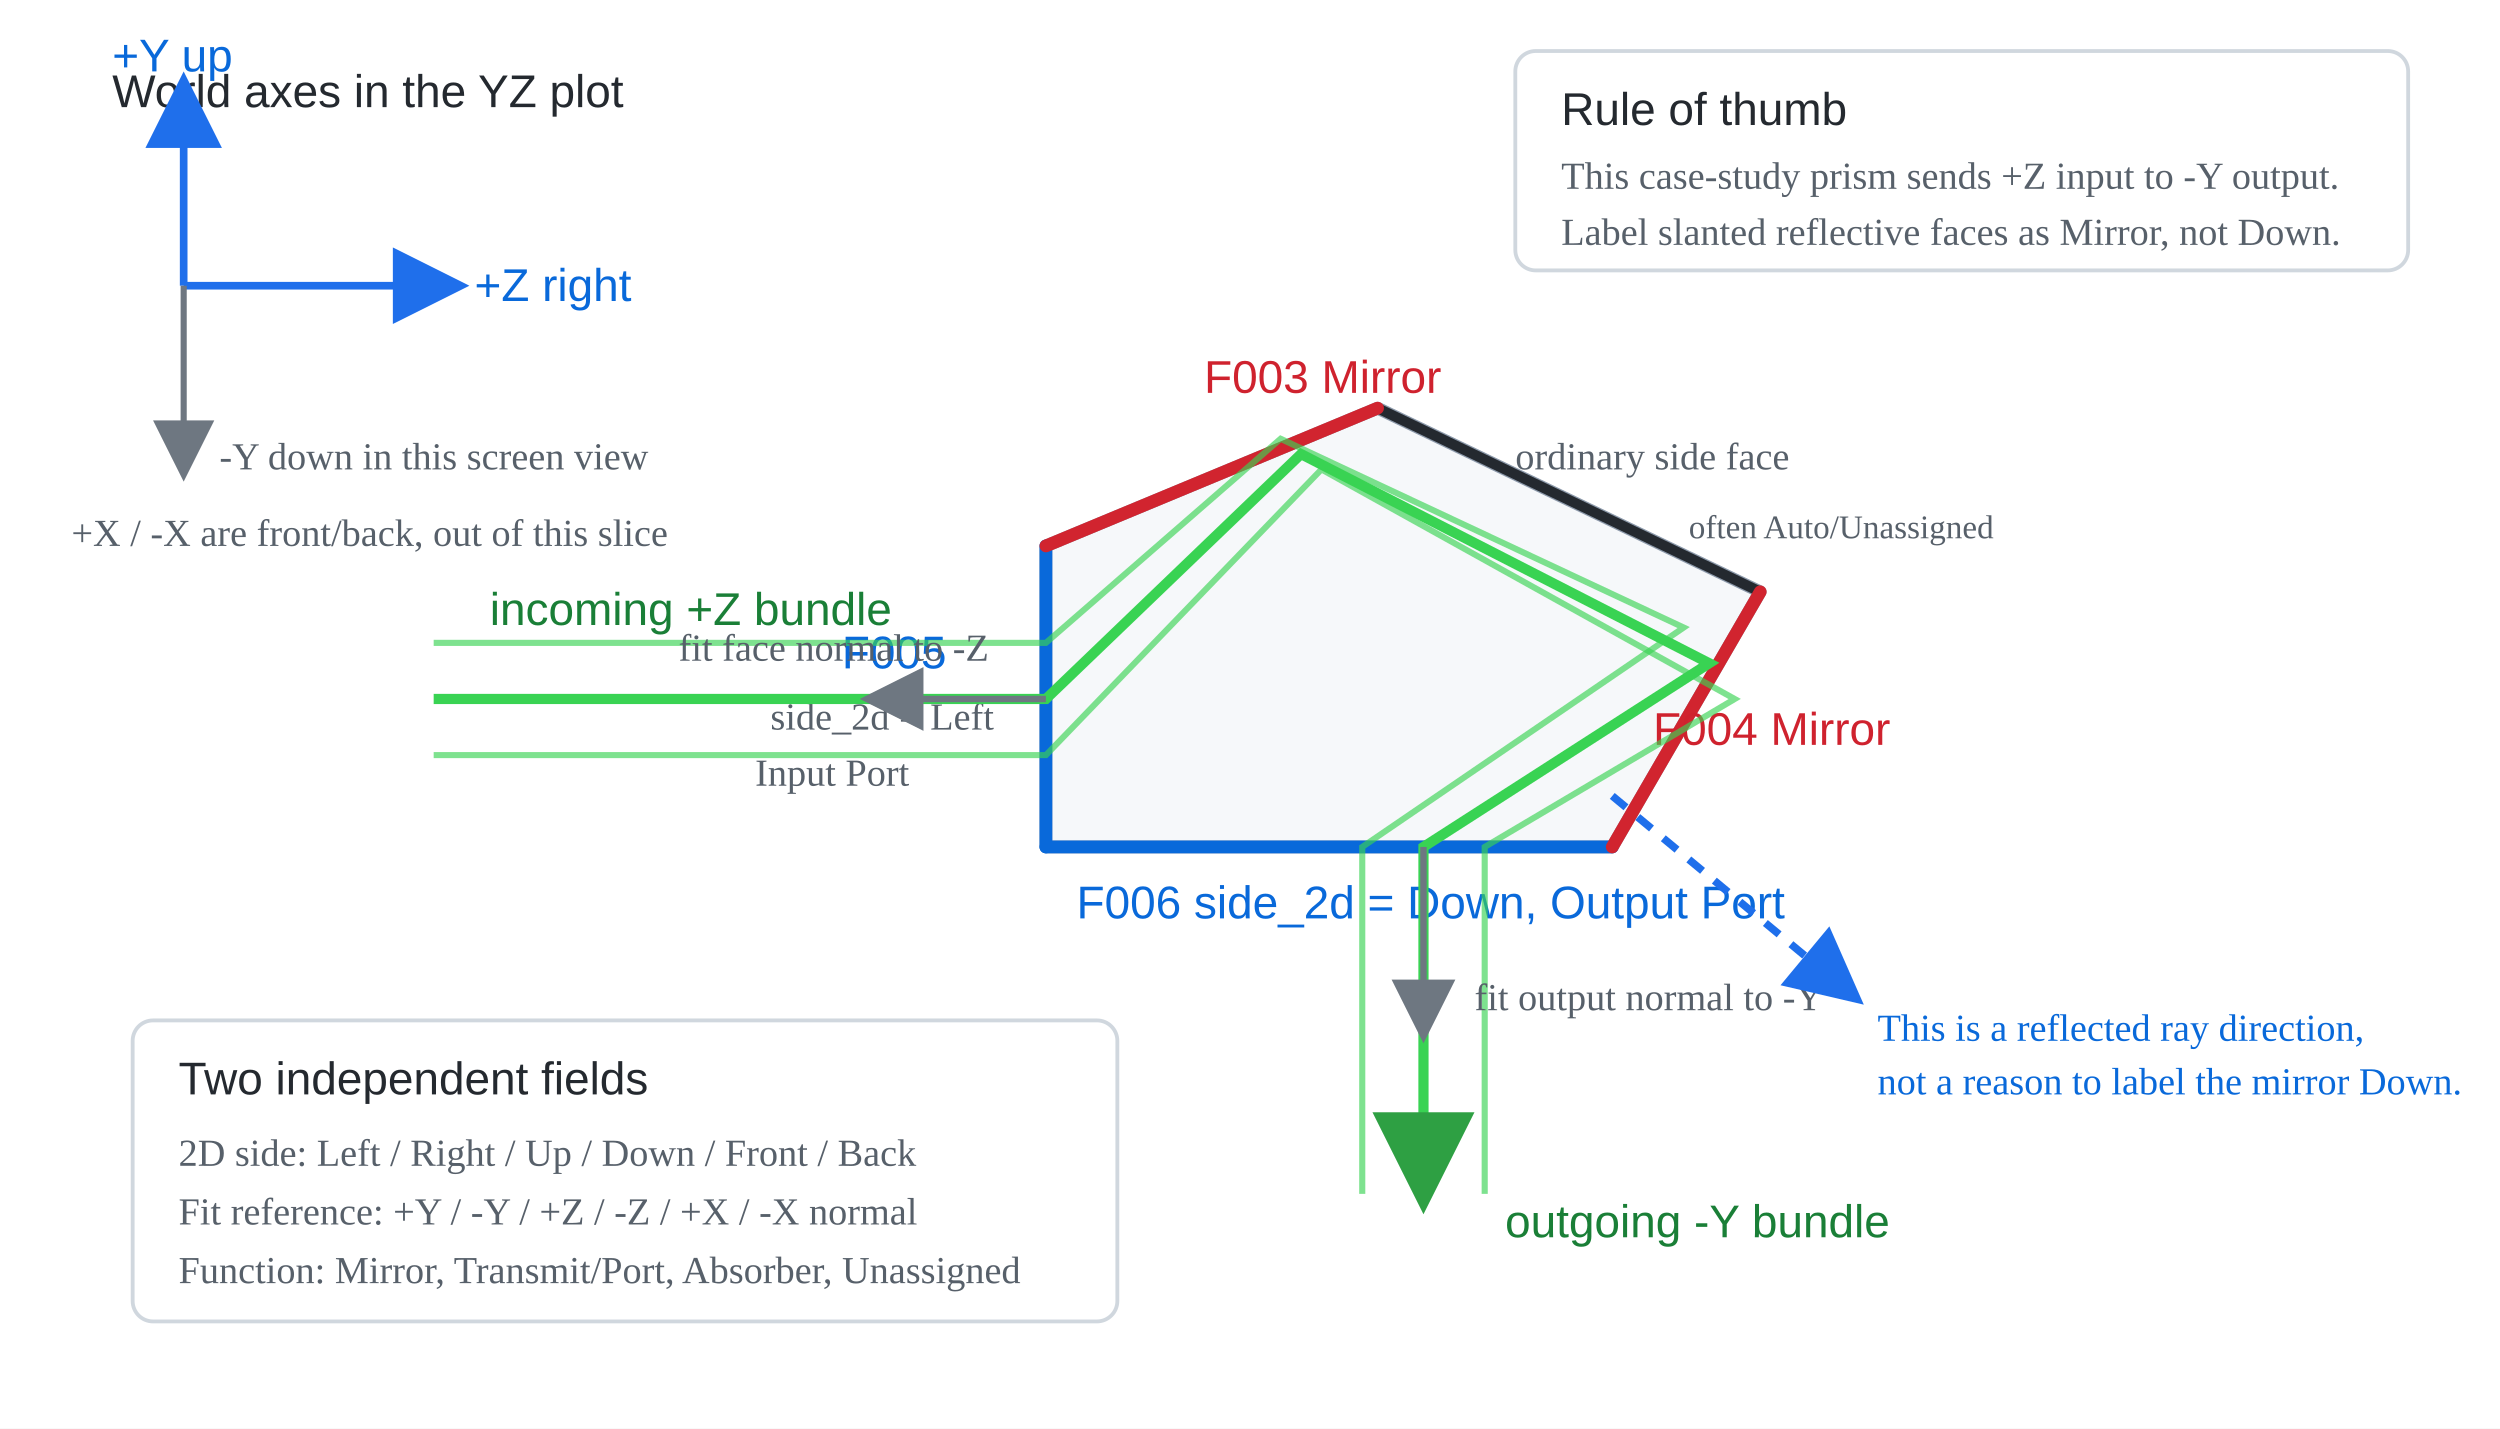
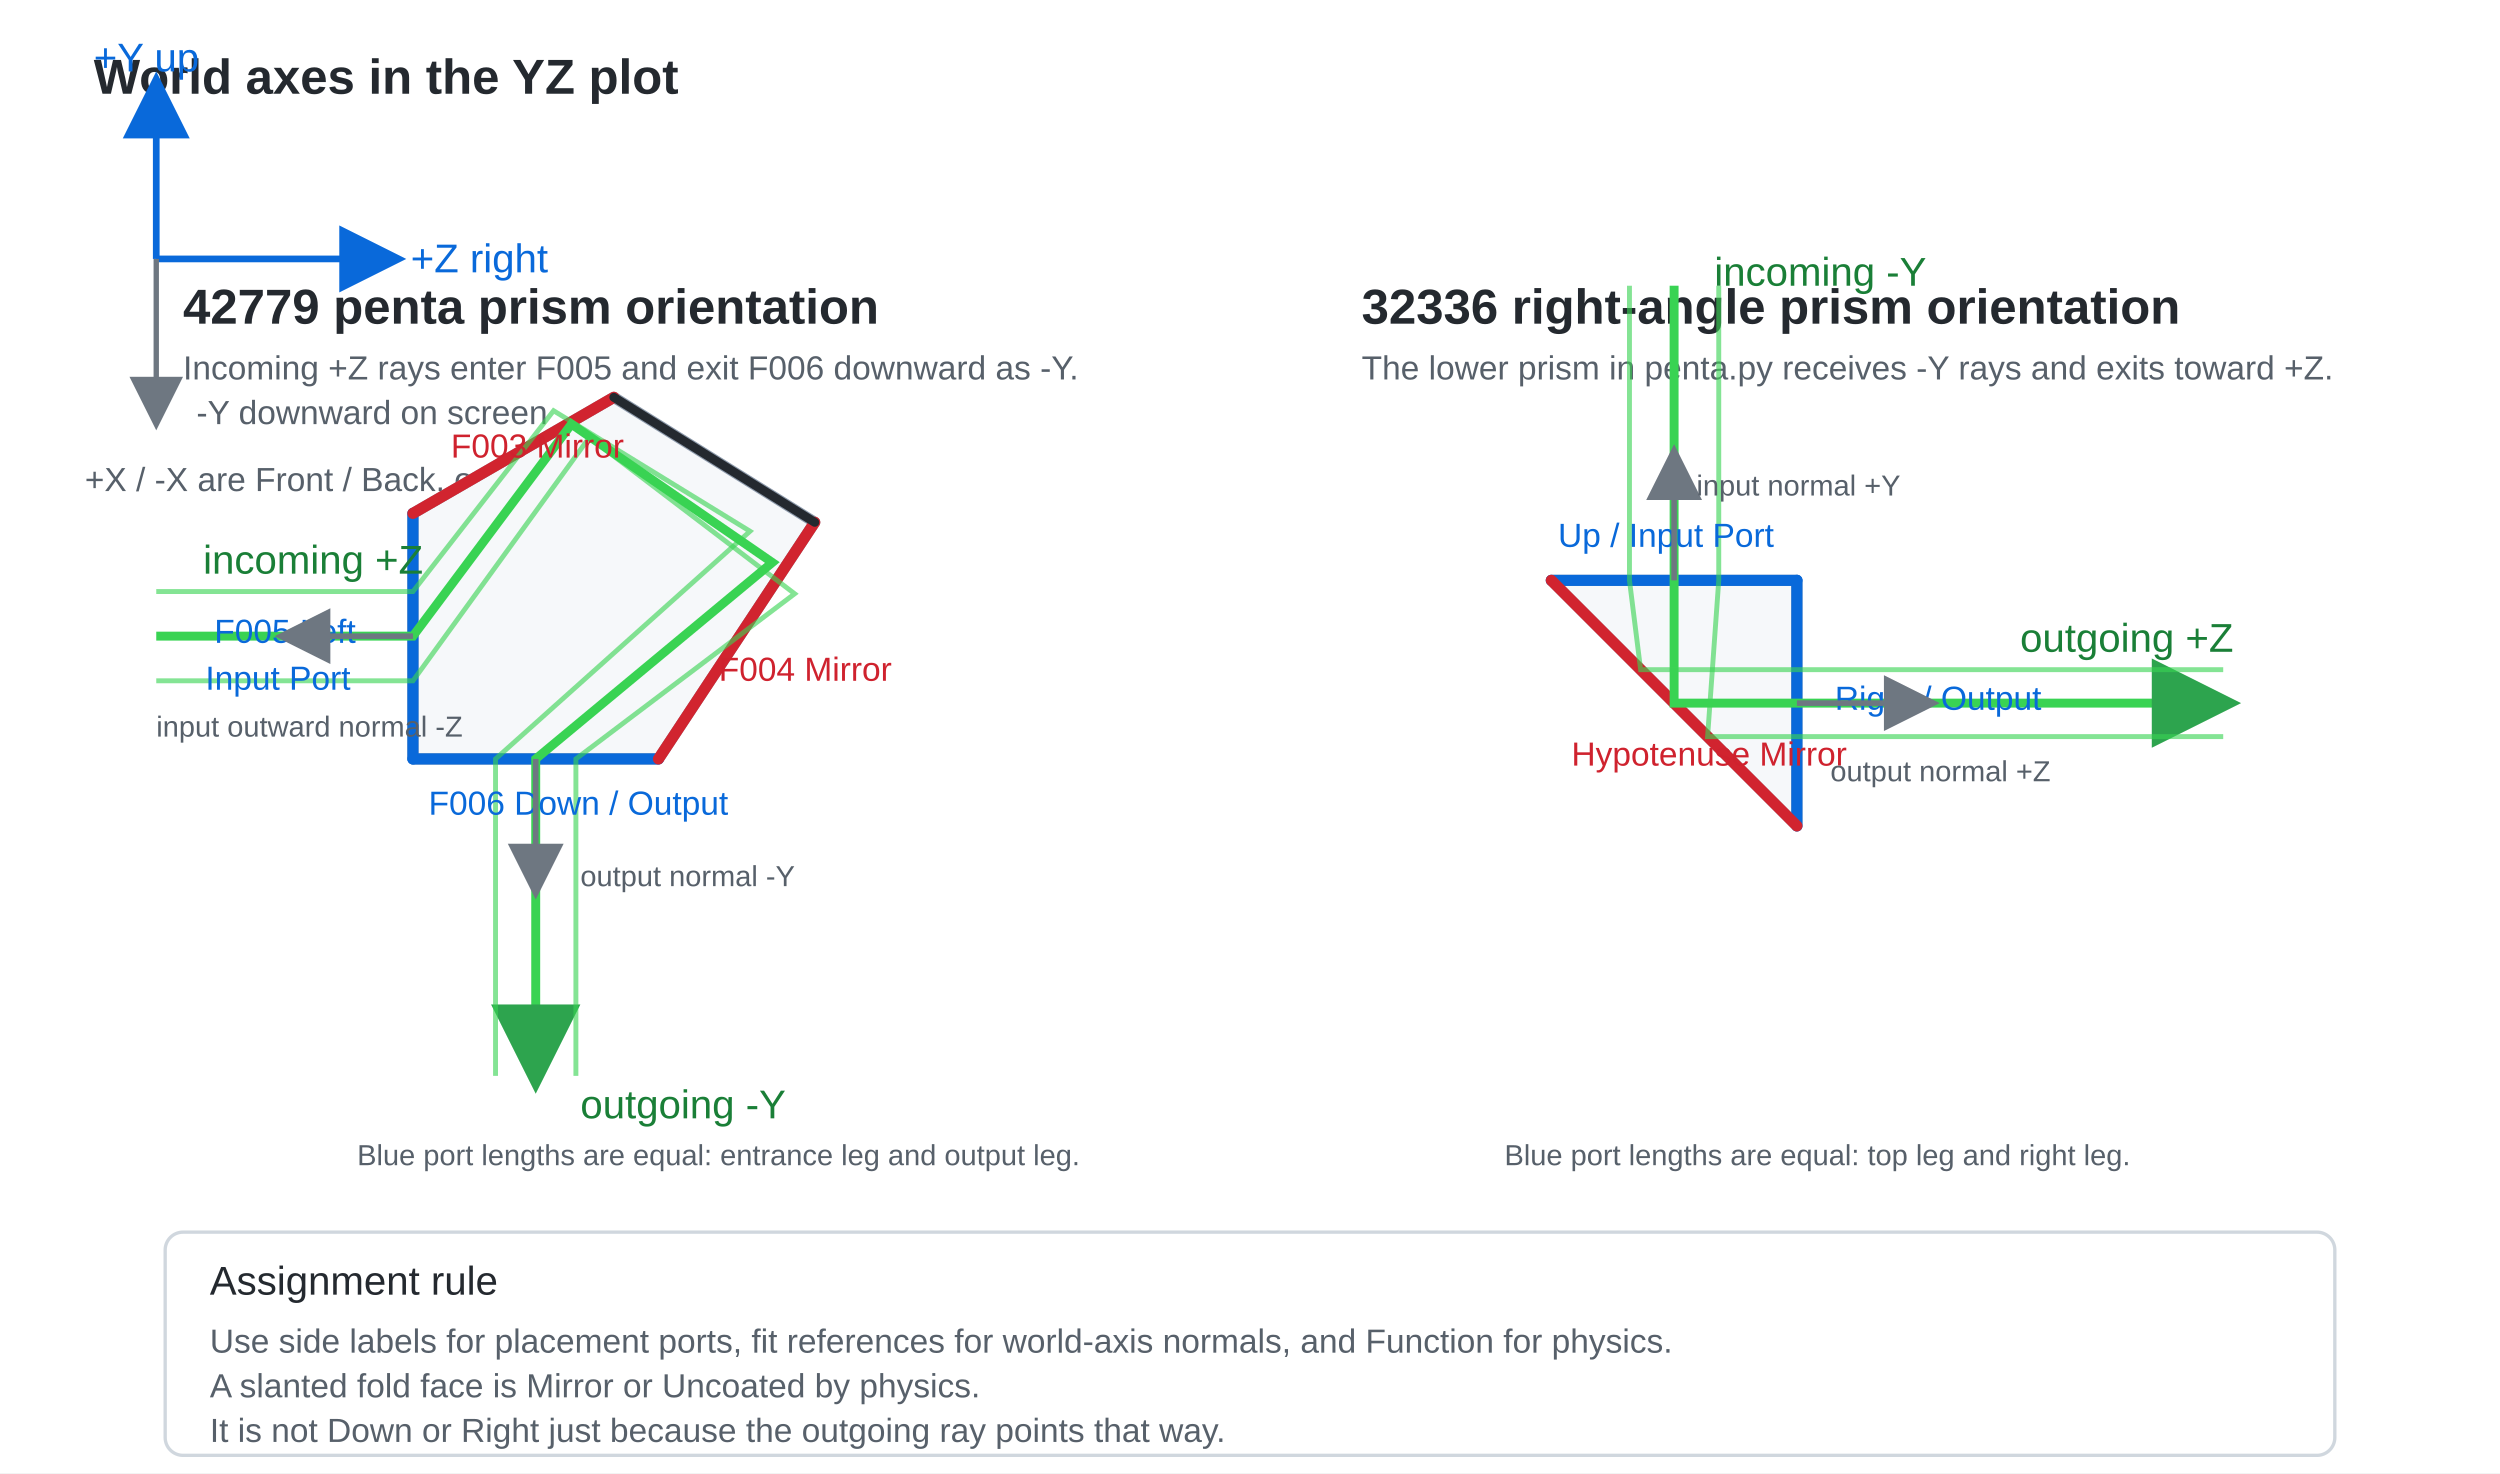
- <svg xmlns="http://www.w3.org/2000/svg" width="980" height="560" viewBox="0 0 980 560" role="img" aria-labelledby="title desc">
+ <svg xmlns="http://www.w3.org/2000/svg" width="1120" height="660" viewBox="0 0 1120 660" role="img" aria-labelledby="title desc">
  <defs>
    <marker id="arrow-blue" markerWidth="10" markerHeight="10" refX="8" refY="5" orient="auto" markerUnits="strokeWidth">
-       <path d="M 0 0 L 10 5 L 0 10 z" fill="#1f6feb" />
+       <path d="M 0 0 L 10 5 L 0 10 z" fill="#0969da" />
    </marker>
    <marker id="arrow-green" markerWidth="10" markerHeight="10" refX="8" refY="5" orient="auto" markerUnits="strokeWidth">
-       <path d="M 0 0 L 10 5 L 0 10 z" fill="#2ea043" />
+       <path d="M 0 0 L 10 5 L 0 10 z" fill="#2da44e" />
    </marker>
    <marker id="arrow-gray" markerWidth="10" markerHeight="10" refX="8" refY="5" orient="auto" markerUnits="strokeWidth">
      <path d="M 0 0 L 10 5 L 0 10 z" fill="#6e7781" />
    </marker>
    <style>
-       .axis { stroke: #1f6feb; stroke-width: 3; marker-end: url(#arrow-blue); }
+       .axis { stroke: #0969da; stroke-width: 3; marker-end: url(#arrow-blue); }
      .axis-muted { stroke: #6e7781; stroke-width: 2.4; marker-end: url(#arrow-gray); }
      .ray { stroke: #39d353; stroke-width: 4; fill: none; marker-end: url(#arrow-green); }
-       .ray-thin { stroke: #39d353; stroke-width: 2.4; fill: none; opacity: 0.65; }
+       .ray-thin { stroke: #39d353; stroke-width: 2.2; fill: none; opacity: 0.62; }
      .solid { fill: #f6f8fa; stroke: #8c99aa; stroke-width: 5; stroke-linejoin: round; }
-       .face { stroke: #24292f; stroke-width: 4; stroke-linecap: round; }
      .mirror { stroke: #d1242f; stroke-width: 5; stroke-linecap: round; }
      .port { stroke: #0969da; stroke-width: 5; stroke-linecap: round; }
+       .ordinary { stroke: #24292f; stroke-width: 4; stroke-linecap: round; }
      .note-box { fill: #ffffff; stroke: #d0d7de; stroke-width: 1.5; rx: 8; }
      .label { font-family: Arial, Helvetica, sans-serif; fill: #24292f; font-size: 18px; }
-       .small { font-size: 15px; fill: #57606a; }
-       .tiny { font-size: 13px; fill: #57606a; }
+       .heading { font-family: Arial, Helvetica, sans-serif; fill: #24292f; font-size: 22px; font-weight: 700; }
+       .small { font-family: Arial, Helvetica, sans-serif; font-size: 15px; fill: #57606a; }
+       .tiny { font-family: Arial, Helvetica, sans-serif; font-size: 13px; fill: #57606a; }
      .blue { fill: #0969da; }
      .green { fill: #1a7f37; }
      .red { fill: #cf222e; }
      .gray { fill: #57606a; }
-       .dash { stroke-dasharray: 7 6; }
    </style>
  </defs>
-   <rect x="0" y="0" width="980" height="560" fill="#ffffff" />
-   <text x="44" y="42" class="label">World axes in the YZ plot</text>
-   <line x1="72" y1="112" x2="178" y2="112" class="axis" />
-   <line x1="72" y1="112" x2="72" y2="34" class="axis" />
-   <line x1="72" y1="112" x2="72" y2="184" class="axis-muted" />
-   <text x="186" y="118" class="label blue">+Z right</text>
-   <text x="44" y="28" class="label blue">+Y up</text>
-   <text x="86" y="184" class="small gray">-Y down in this screen view</text>
-   <text x="28" y="214" class="small">+X / -X are front/back, out of this slice</text>
-   <polygon class="solid" points="410,214 540,160 690,232 632,332 410,332" />
-   <line x1="410" y1="214" x2="410" y2="332" class="port" />
-   <line x1="410" y1="332" x2="632" y2="332" class="port" />
-   <line x1="540" y1="160" x2="690" y2="232" class="face" />
-   <line x1="410" y1="214" x2="540" y2="160" class="mirror" />
-   <line x1="690" y1="232" x2="632" y2="332" class="mirror" />
-   <text x="330" y="262" class="label blue">F005</text>
-   <text x="302" y="286" class="small">side_2d = Left</text>
-   <text x="296" y="308" class="small">Input Port</text>
-   <text x="422" y="360" class="label blue">F006 side_2d = Down, Output Port</text>
-   <text x="472" y="154" class="label red">F003 Mirror</text>
-   <text x="648" y="292" class="label red">F004 Mirror</text>
-   <text x="594" y="184" class="small gray">ordinary side face</text>
-   <text x="662" y="211" class="tiny gray">often Auto/Unassigned</text>
-   <path d="M 170 274 L 410 274 L 510 178 L 670 260 L 558 332 L 558 468" class="ray" />
-   <path d="M 170 252 L 410 252 L 502 172 L 660 246 L 534 332 L 534 468" class="ray-thin" />
-   <path d="M 170 296 L 410 296 L 518 184 L 680 274 L 582 332 L 582 468" class="ray-thin" />
-   <text x="192" y="245" class="label green">incoming +Z bundle</text>
-   <text x="590" y="485" class="label green">outgoing -Y bundle</text>
-   <line x1="410" y1="274" x2="342" y2="274" stroke="#6e7781" stroke-width="2.5" marker-end="url(#arrow-gray)" />
-   <text x="266" y="259" class="small">fit face normal to -Z</text>
-   <line x1="558" y1="332" x2="558" y2="404" stroke="#6e7781" stroke-width="2.5" marker-end="url(#arrow-gray)" />
-   <text x="578" y="396" class="small">fit output normal to -Y</text>
-   <line x1="632" y1="312" x2="726" y2="390" class="axis dash" marker-end="url(#arrow-blue)" />
-   <text x="736" y="408" class="small blue">This is a reflected ray direction,</text>
-   <text x="736" y="429" class="small blue">not a reason to label the mirror Down.</text>
-   <rect x="52" y="400" width="386" height="118" class="note-box" />
-   <text x="70" y="429" class="label">Two independent fields</text>
-   <text x="70" y="457" class="small">2D side: Left / Right / Up / Down / Front / Back</text>
-   <text x="70" y="480" class="small">Fit reference: +Y / -Y / +Z / -Z / +X / -X normal</text>
-   <text x="70" y="503" class="small">Function: Mirror, Transmit/Port, Absorber, Unassigned</text>
-   <rect x="594" y="20" width="350" height="86" class="note-box" />
-   <text x="612" y="49" class="label">Rule of thumb</text>
-   <text x="612" y="74" class="small">This case-study prism sends +Z input to -Y output.</text>
-   <text x="612" y="96" class="small">Label slanted reflective faces as Mirror, not Down.</text>
+   <rect x="0" y="0" width="1120" height="660" fill="#ffffff" />
+   <text x="42" y="42" class="heading">World axes in the YZ plot</text>
+   <line x1="70" y1="116" x2="176" y2="116" class="axis" />
+   <line x1="70" y1="116" x2="70" y2="38" class="axis" />
+   <line x1="70" y1="116" x2="70" y2="188" class="axis-muted" />
+   <text x="184" y="122" class="label blue">+Z right</text>
+   <text x="42" y="32" class="label blue">+Y up</text>
+   <text x="88" y="190" class="small gray">-Y downward on screen</text>
+   <text x="38" y="220" class="small">+X / -X are Front / Back, out of this slice</text>
+   <text x="82" y="145" class="heading">42779 penta prism orientation</text>
+   <text x="82" y="170" class="small">Incoming +Z rays enter F005 and exit F006 downward as -Y.</text>
+   <polygon class="solid" points="185,230 275,178 365,234 295,340 185,340" />
+   <line x1="185" y1="230" x2="185" y2="340" class="port" />
+   <line x1="185" y1="340" x2="295" y2="340" class="port" />
+   <line x1="185" y1="230" x2="275" y2="178" class="mirror" />
+   <line x1="365" y1="234" x2="295" y2="340" class="mirror" />
+   <line x1="275" y1="178" x2="365" y2="234" class="ordinary" />
+   <path d="M 70 285 L 185 285 L 256 190 L 346 252 L 240 340 L 240 482" class="ray" />
+   <path d="M 70 265 L 185 265 L 248 184 L 336 238 L 222 340 L 222 482" class="ray-thin" />
+   <path d="M 70 305 L 185 305 L 264 196 L 356 266 L 258 340 L 258 482" class="ray-thin" />
+   <text x="91" y="257" class="label green">incoming +Z</text>
+   <text x="260" y="501" class="label green">outgoing -Y</text>
+   <text x="96" y="288" class="small blue">F005 Left</text>
+   <text x="92" y="309" class="small blue">Input Port</text>
+   <text x="192" y="365" class="small blue">F006 Down / Output</text>
+   <text x="202" y="205" class="small red">F003 Mirror</text>
+   <text x="322" y="305" class="small red">F004 Mirror</text>
+   <line x1="185" y1="285" x2="128" y2="285" stroke="#6e7781" stroke-width="2.5" marker-end="url(#arrow-gray)" />
+   <text x="70" y="330" class="tiny gray">input outward normal -Z</text>
+   <line x1="240" y1="340" x2="240" y2="398" stroke="#6e7781" stroke-width="2.5" marker-end="url(#arrow-gray)" />
+   <text x="260" y="397" class="tiny gray">output normal -Y</text>
+   <text x="160" y="522" class="tiny gray">Blue port lengths are equal: entrance leg and output leg.</text>
+   <text x="610" y="145" class="heading">32336 right-angle prism orientation</text>
+   <text x="610" y="170" class="small">The lower prism in penta.py receives -Y rays and exits toward +Z.</text>
+   <polygon class="solid" points="695,260 805,260 805,370" />
+   <line x1="695" y1="260" x2="805" y2="260" class="port" />
+   <line x1="805" y1="260" x2="805" y2="370" class="port" />
+   <line x1="805" y1="370" x2="695" y2="260" class="mirror" />
+   <path d="M 750 128 L 750 260 L 750 315 L 805 315 L 996 315" class="ray" />
+   <path d="M 730 128 L 730 260 L 735 300 L 805 300 L 996 300" class="ray-thin" />
+   <path d="M 770 128 L 770 260 L 765 330 L 805 330 L 996 330" class="ray-thin" />
+   <text x="768" y="128" class="label green">incoming -Y</text>
+   <text x="905" y="292" class="label green">outgoing +Z</text>
+   <text x="698" y="245" class="small blue">Up / Input Port</text>
+   <text x="822" y="318" class="small blue">Right / Output</text>
+   <text x="704" y="343" class="small red">Hypotenuse Mirror</text>
+   <line x1="750" y1="260" x2="750" y2="204" stroke="#6e7781" stroke-width="2.5" marker-end="url(#arrow-gray)" />
+   <text x="760" y="222" class="tiny gray">input normal +Y</text>
+   <line x1="805" y1="315" x2="864" y2="315" stroke="#6e7781" stroke-width="2.5" marker-end="url(#arrow-gray)" />
+   <text x="820" y="350" class="tiny gray">output normal +Z</text>
+   <text x="674" y="522" class="tiny gray">Blue port lengths are equal: top leg and right leg.</text>
+   <rect x="74" y="552" width="972" height="100" class="note-box" />
+   <text x="94" y="580" class="label">Assignment rule</text>
+   <text x="94" y="606" class="small">Use side labels for placement ports, fit references for world-axis normals, and Function for physics.</text>
+   <text x="94" y="626" class="small">A slanted fold face is Mirror or Uncoated by physics.</text>
+   <text x="94" y="646" class="small">It is not Down or Right just because the outgoing ray points that way.</text>
</svg>
